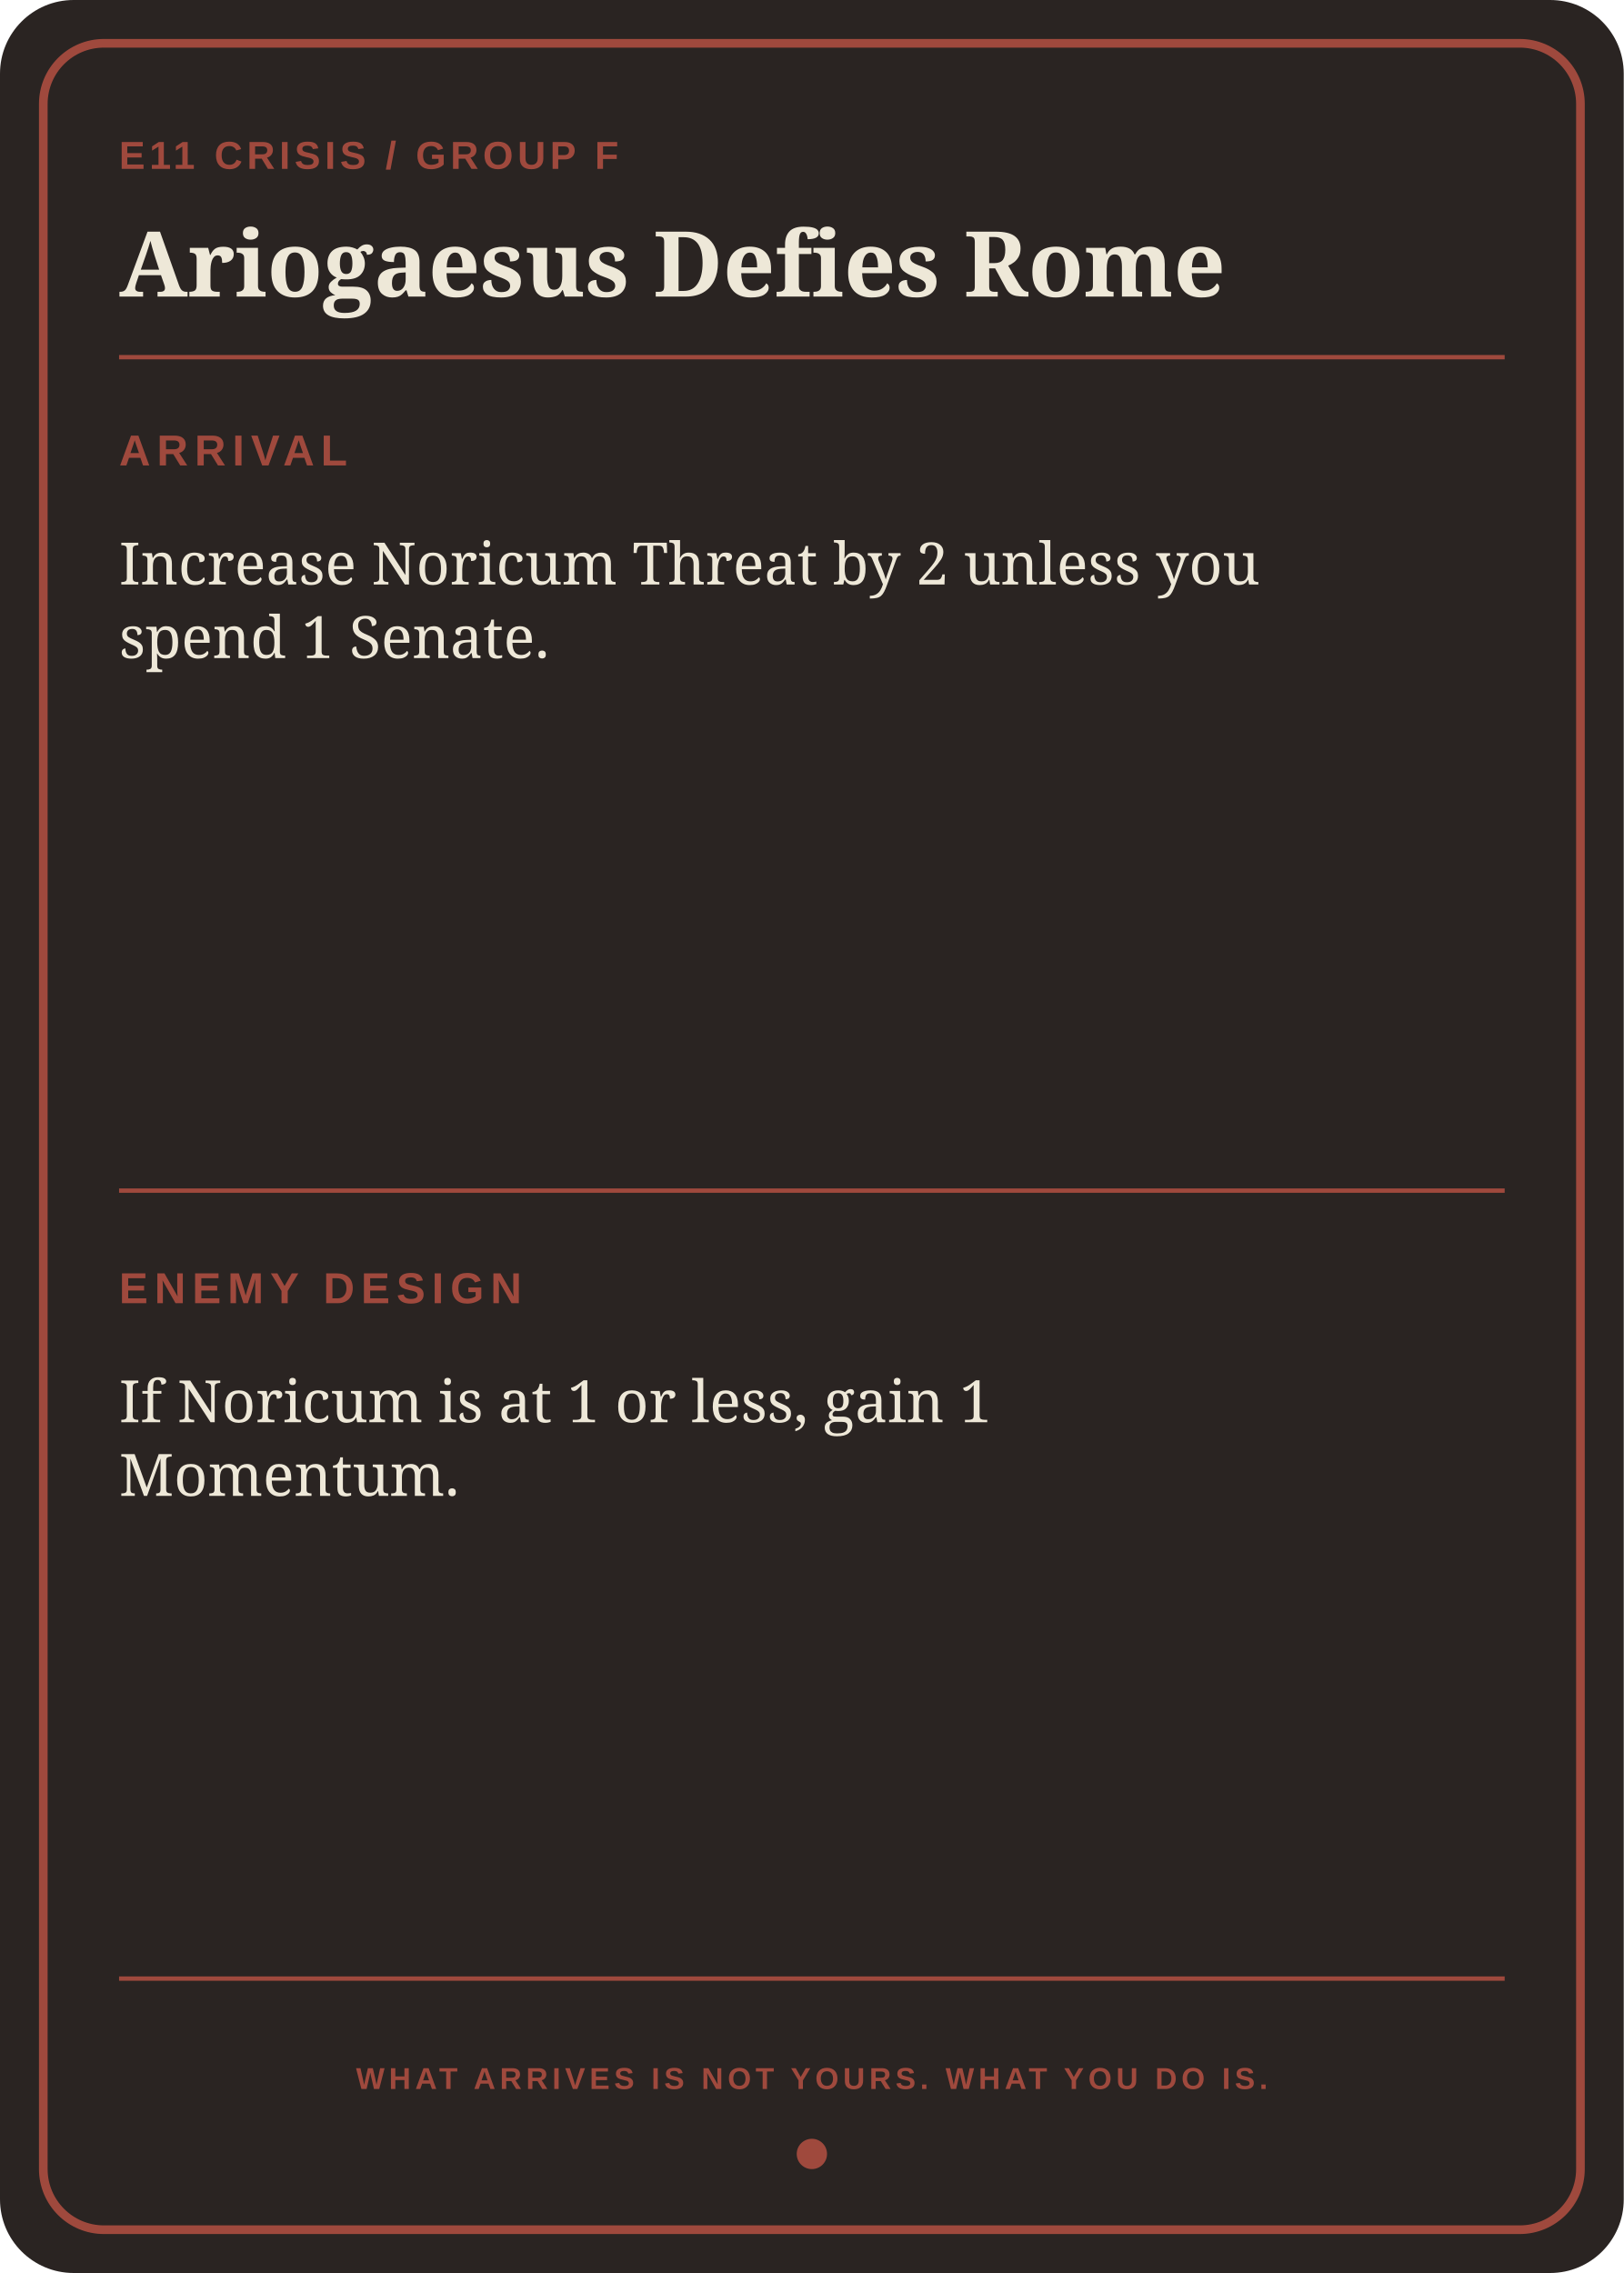
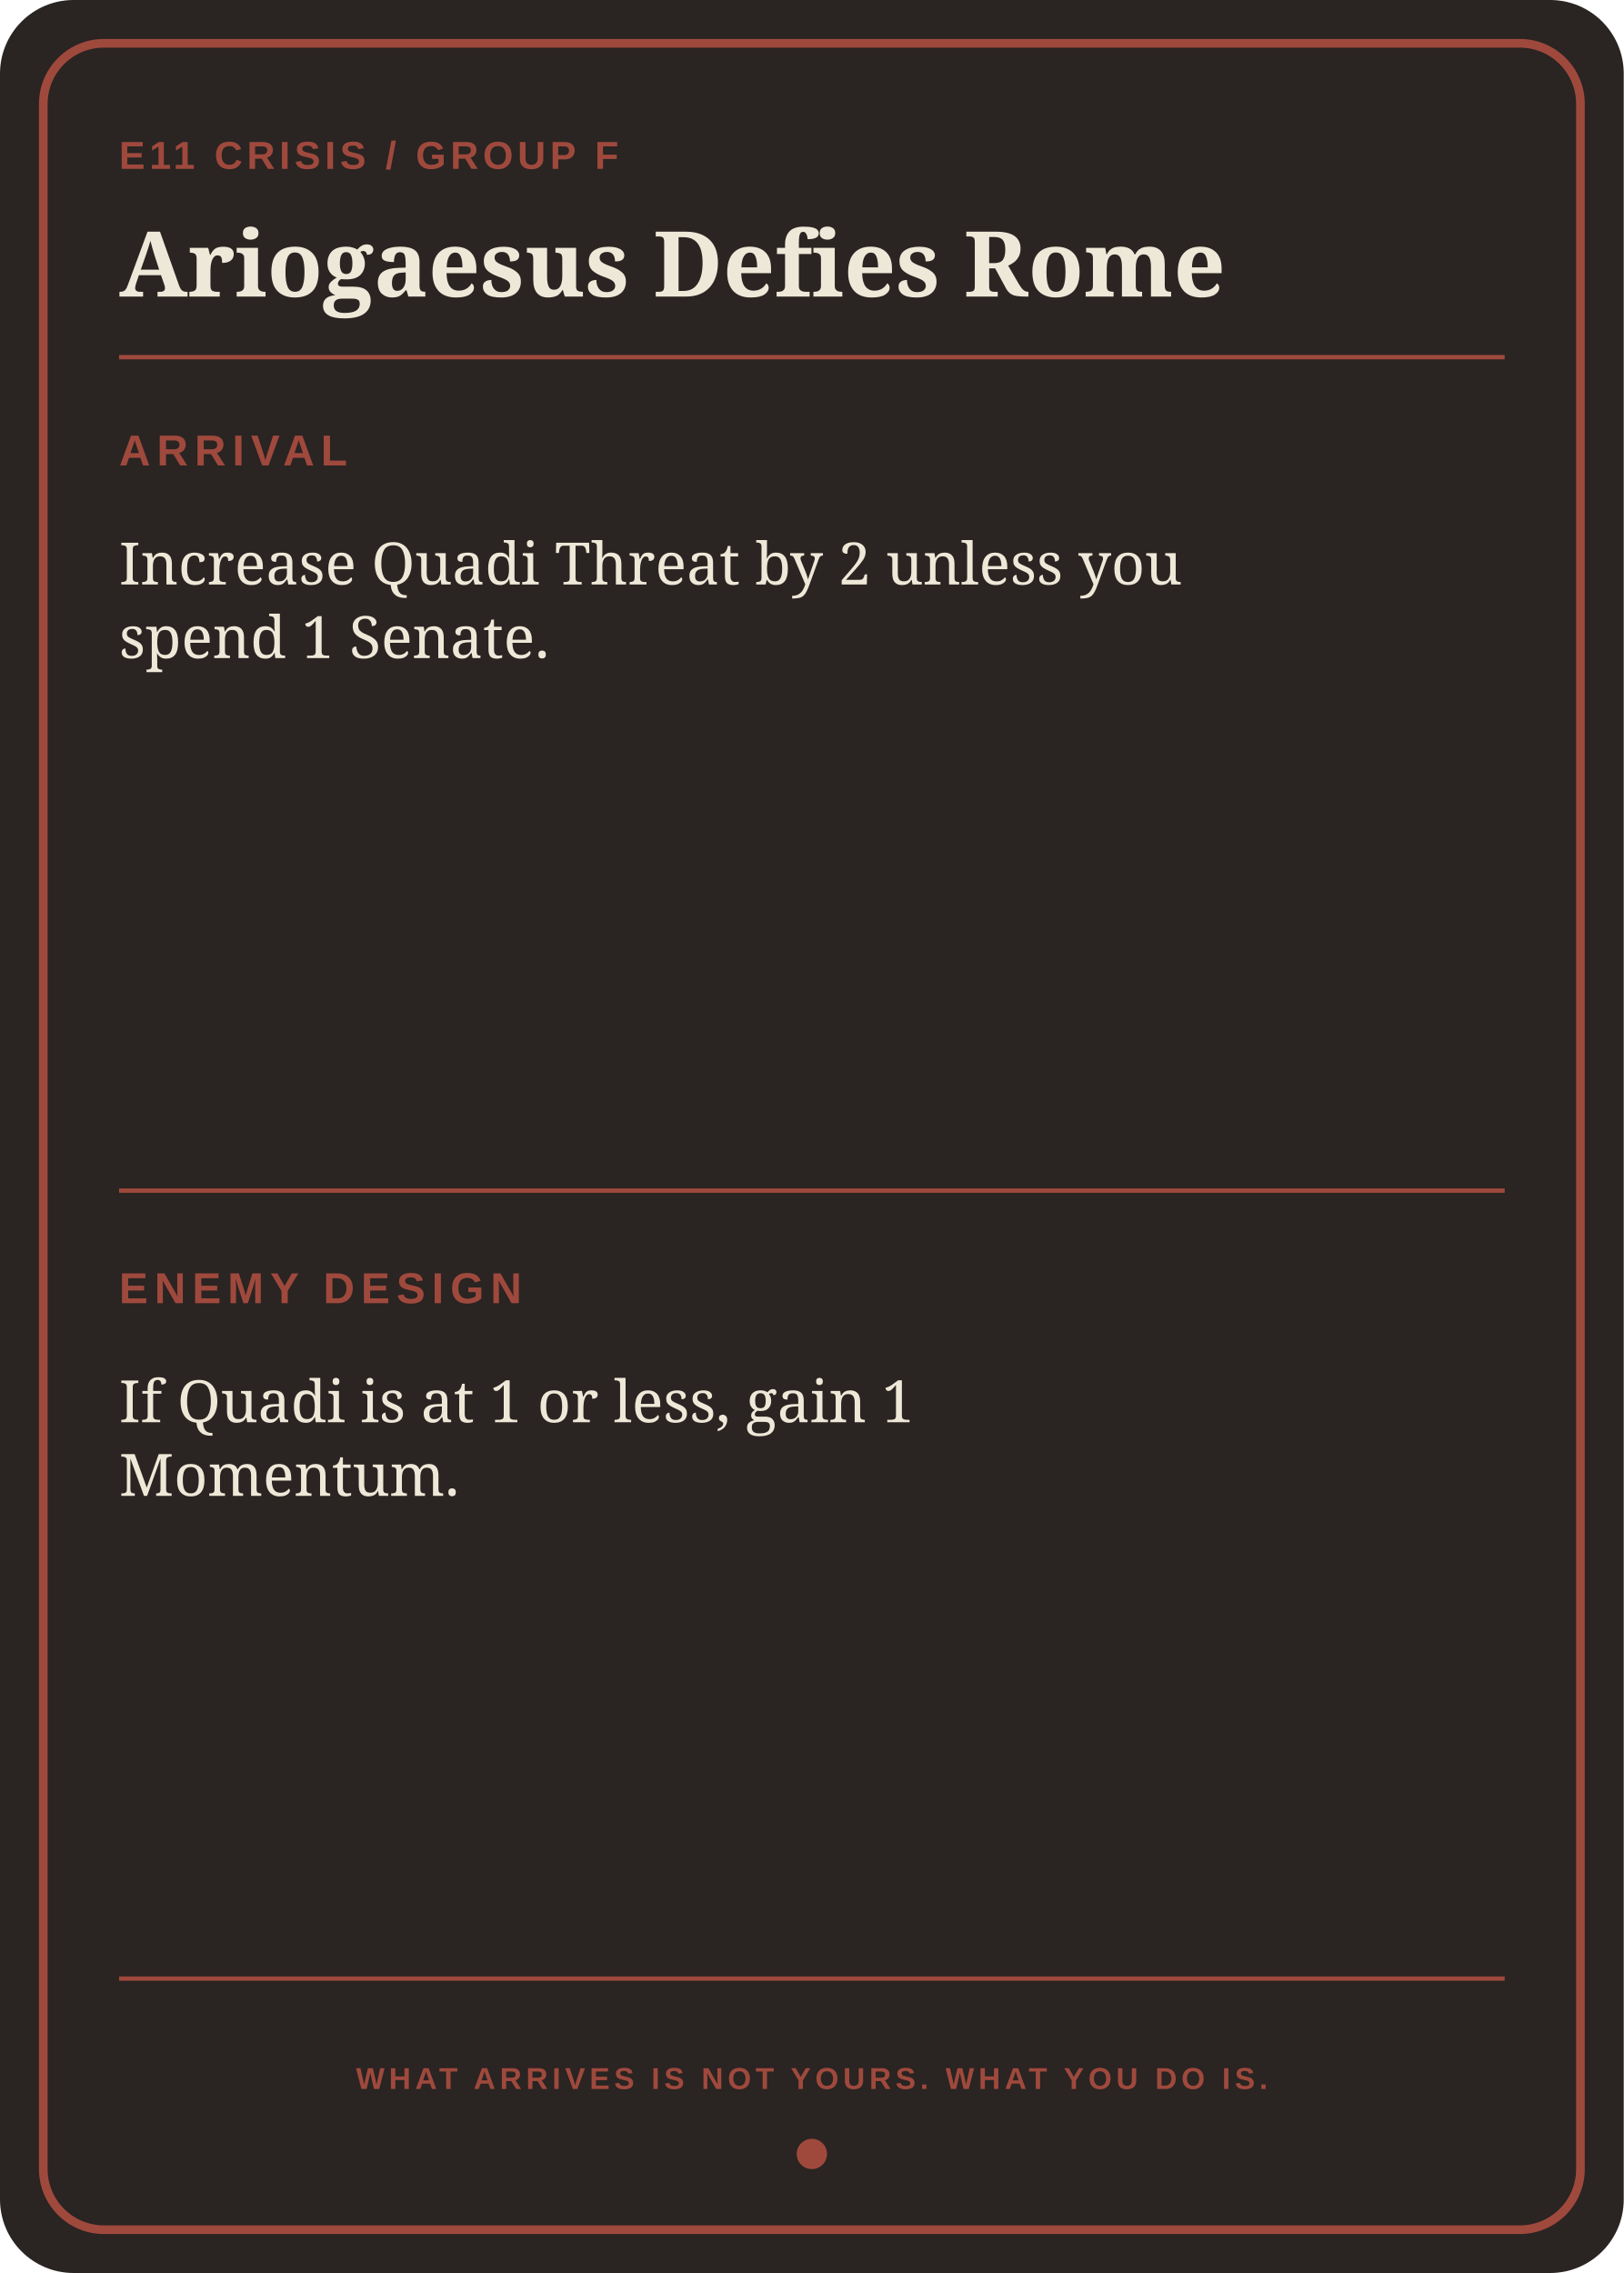
<svg xmlns="http://www.w3.org/2000/svg" width="2.5in" height="3.5in" viewBox="0 0 750 1050">
  <rect width="750" height="1050" rx="34" fill="#2a2422" />
  <rect x="20" y="20" width="710" height="1010" rx="28" fill="none" stroke="#9f493d" stroke-width="4" />
  <path d="M55 165H695M55 550H695M55 914H695" stroke="#9f493d" stroke-width="2" />
  <text x="55" y="78" fill="#9f493d" font-family="Arial,sans-serif" font-size="18" font-weight="bold" letter-spacing="2">E11  CRISIS / GROUP F</text>
  <text x="55" y="137" fill="#eee8d8" font-family="Georgia,serif" font-size="42" font-weight="bold">Ariogaesus Defies Rome</text>
  <text x="55" y="215" fill="#9f493d" font-family="Arial,sans-serif" font-size="20" font-weight="bold" letter-spacing="3">ARRIVAL</text>
  <text x="55" y="270" fill="#eee8d8" font-family="Georgia,serif" font-size="27">
-     <tspan x="55" dy="0">Increase Noricum Threat by 2 unless you</tspan>
+     <tspan x="55" dy="0">Increase Quadi Threat by 2 unless you</tspan>
    <tspan x="55" dy="34">spend 1 Senate.</tspan>
  </text>
  <text x="55" y="602" fill="#9f493d" font-family="Arial,sans-serif" font-size="20" font-weight="bold" letter-spacing="3">ENEMY DESIGN</text>
  <text x="55" y="657" fill="#eee8d8" font-family="Georgia,serif" font-size="27">
-     <tspan x="55" dy="0">If Noricum is at 1 or less, gain 1</tspan>
+     <tspan x="55" dy="0">If Quadi is at 1 or less, gain 1</tspan>
    <tspan x="55" dy="34">Momentum.</tspan>
  </text>
  <text x="375" y="965" text-anchor="middle" fill="#9f493d" font-family="Arial,sans-serif" font-size="14" font-weight="bold" letter-spacing="2">WHAT ARRIVES IS NOT YOURS. WHAT YOU DO IS.</text>
  <circle cx="375" cy="995" r="7" fill="#9f493d" />
</svg>
